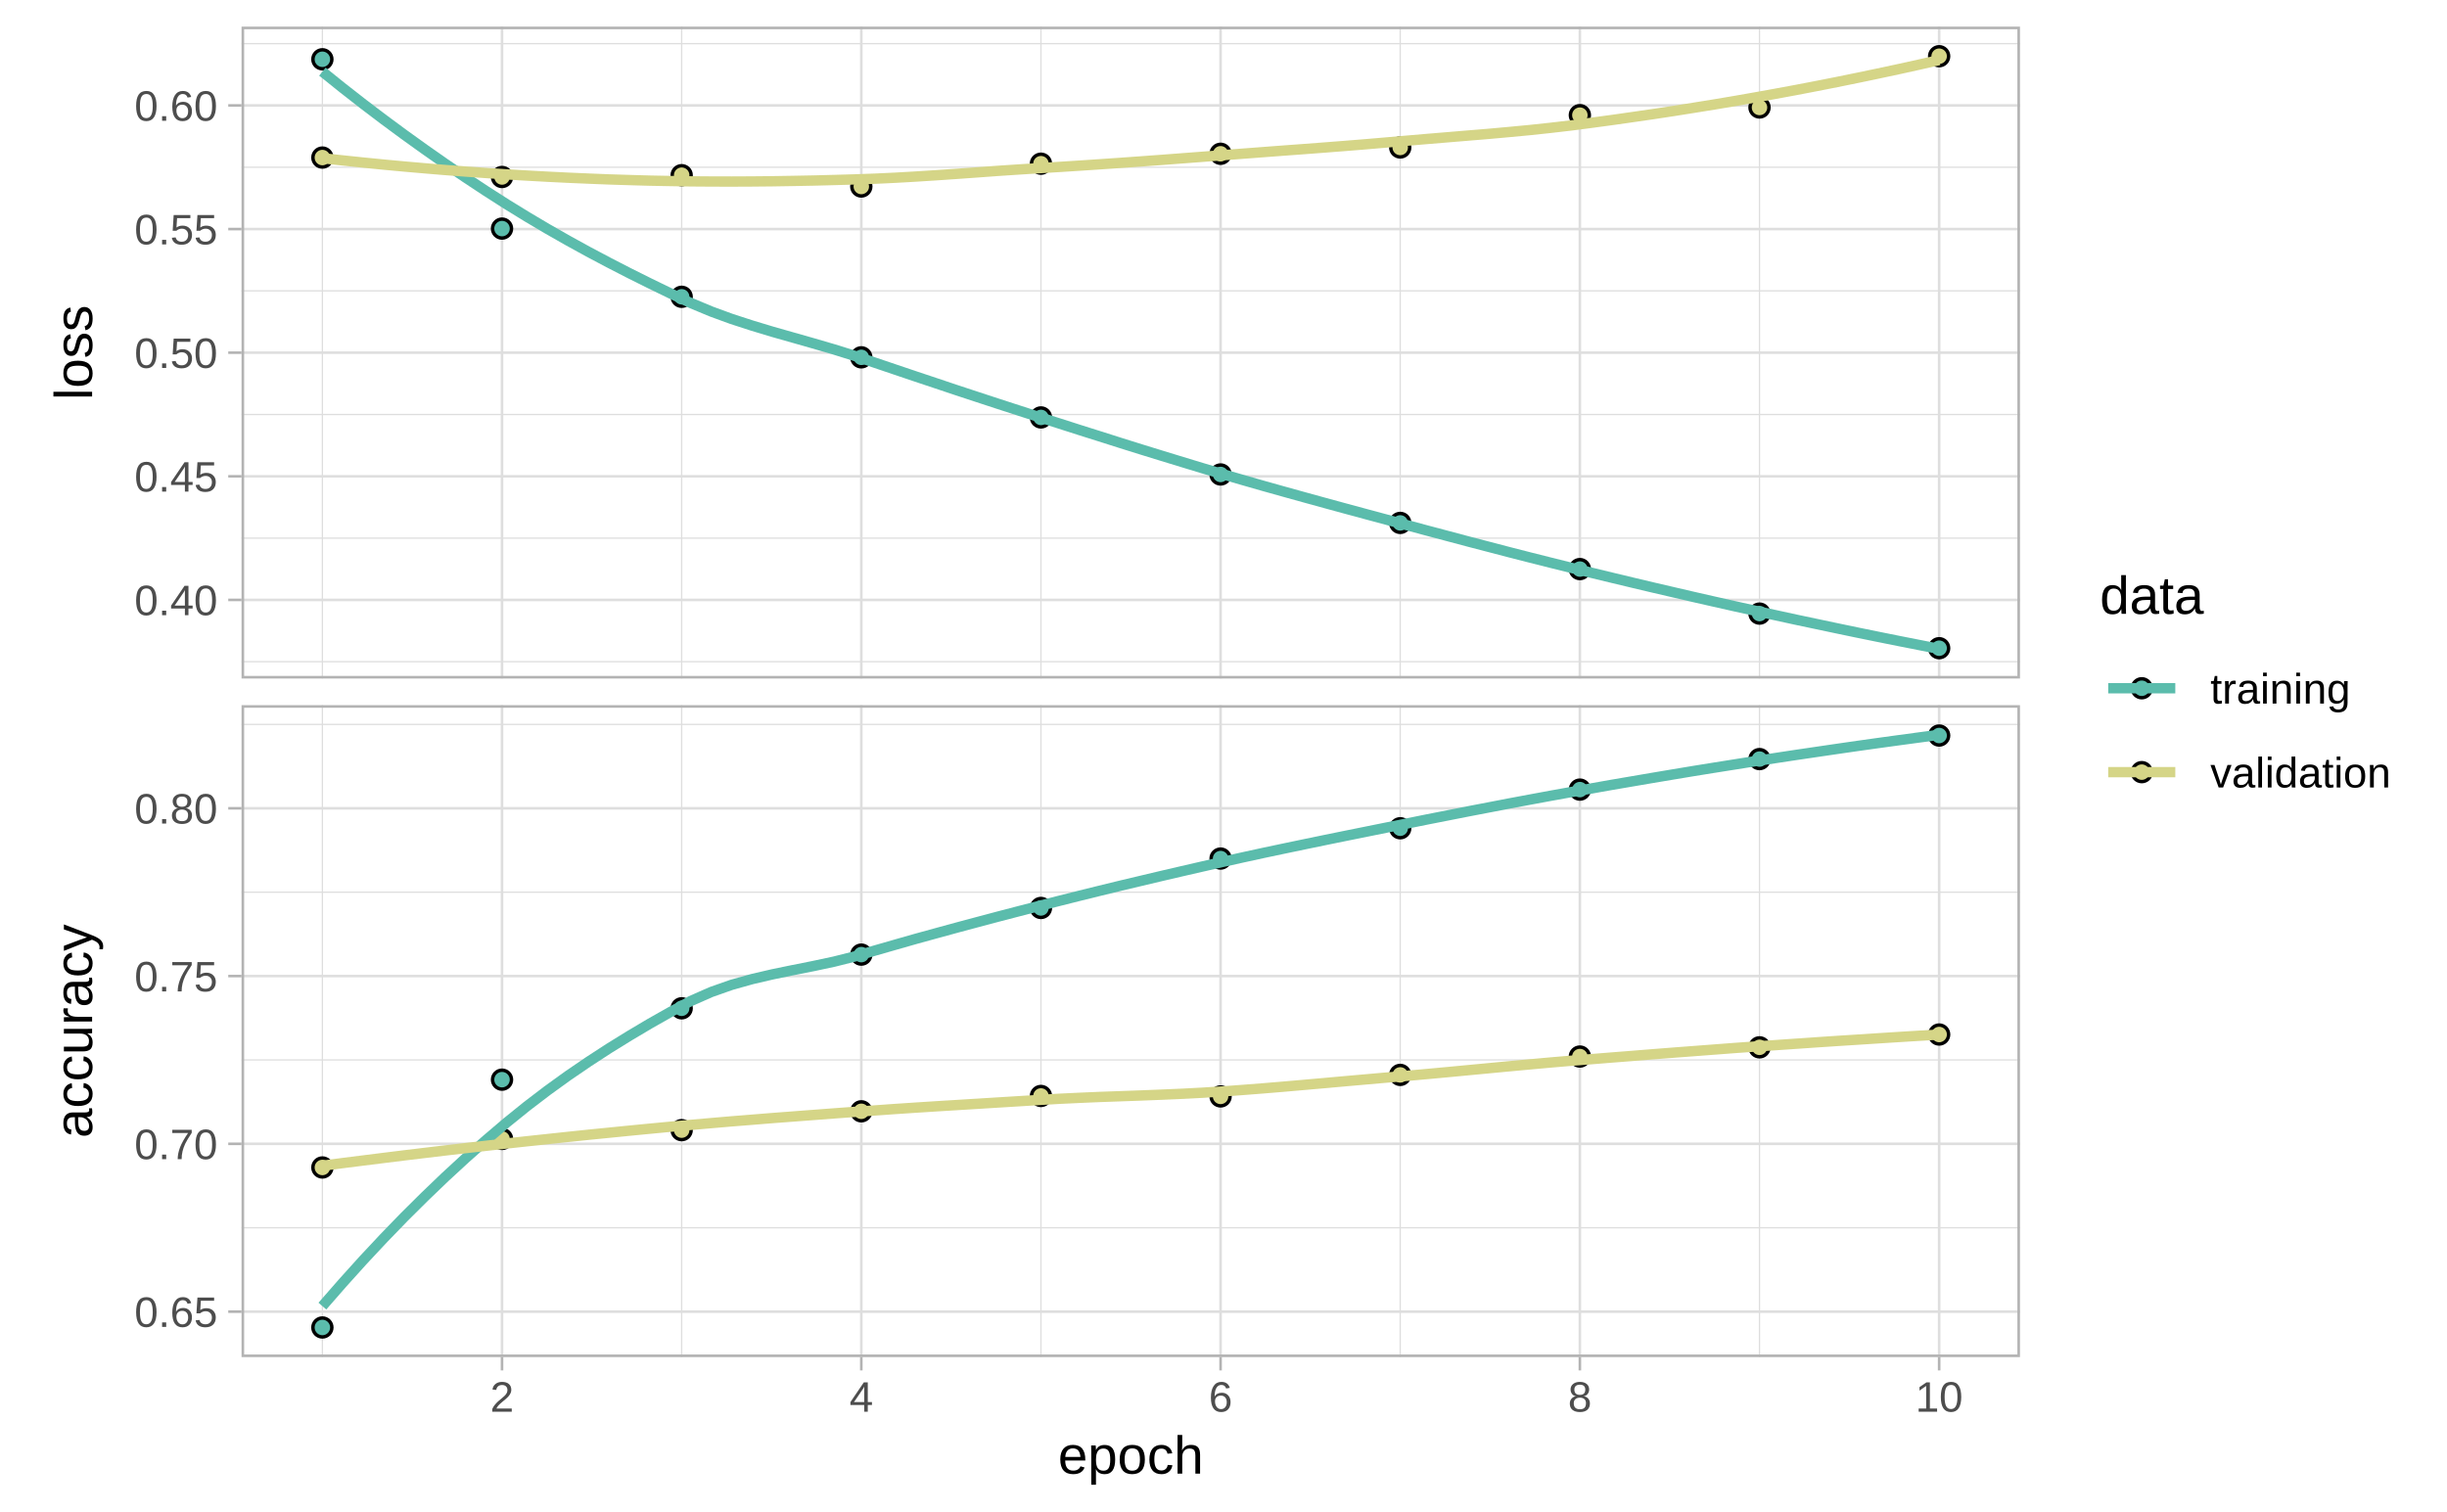
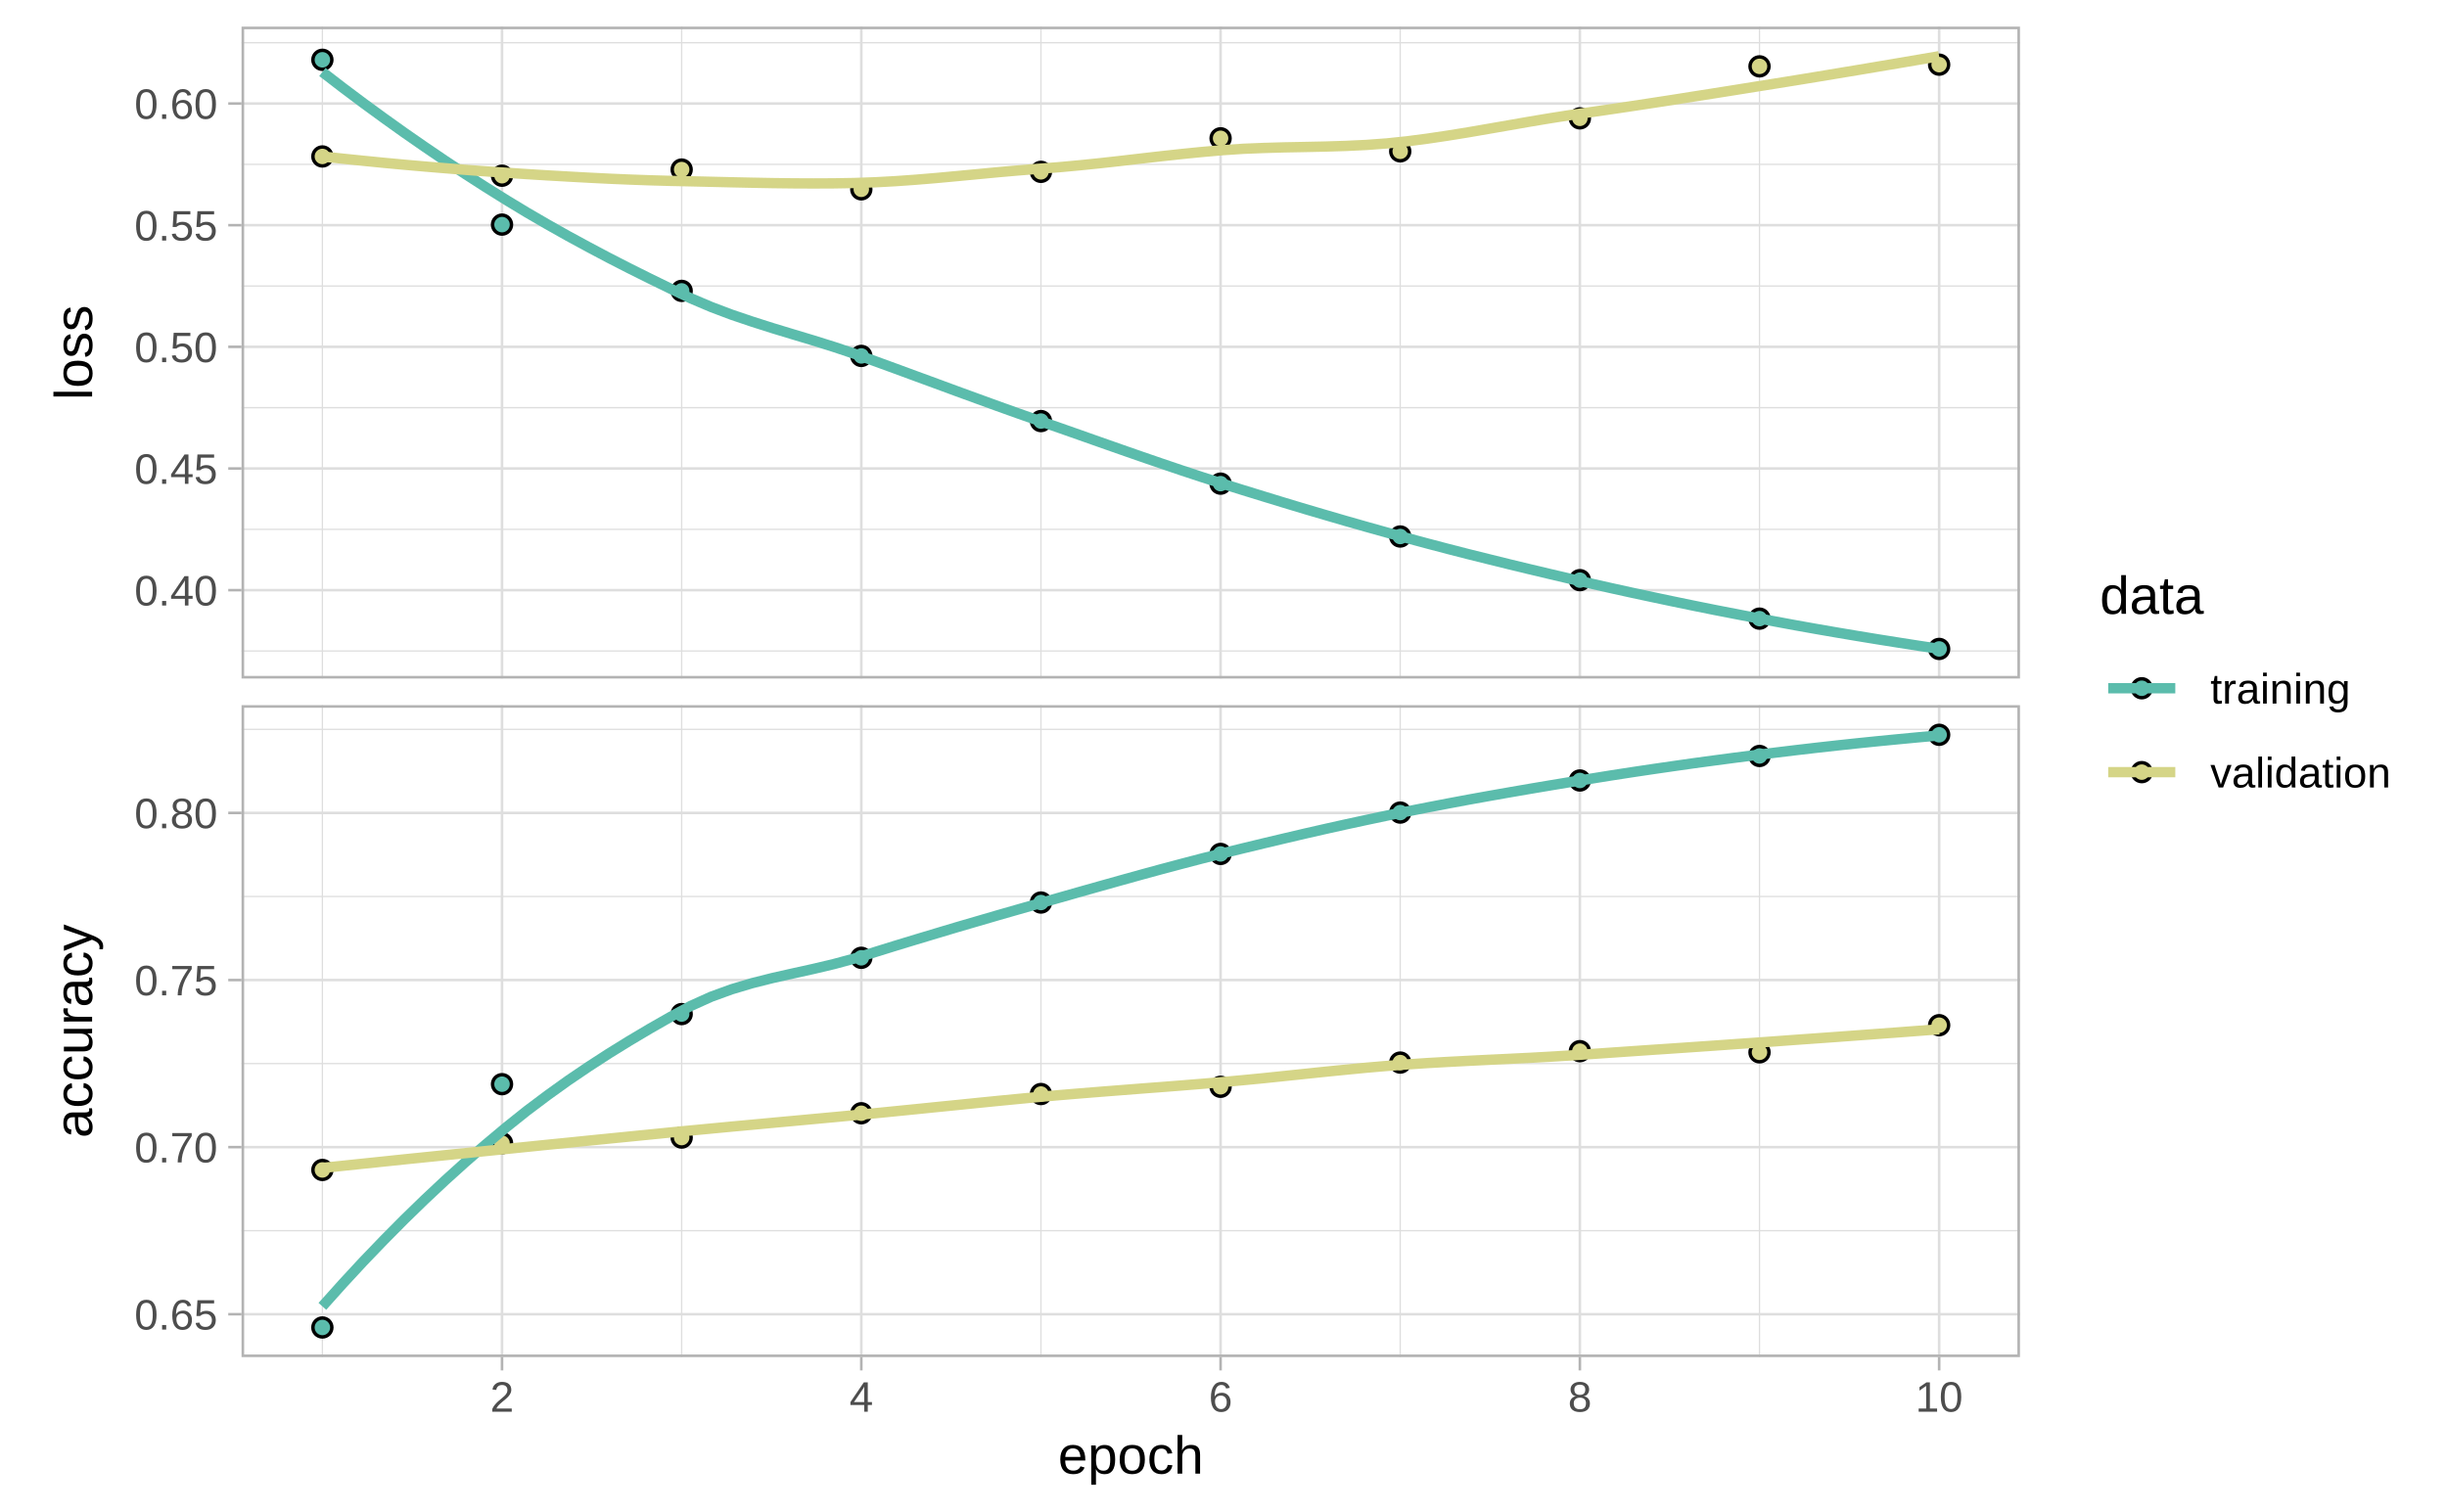
<svg xmlns="http://www.w3.org/2000/svg" class="svglite" width="504.00pt" height="311.47pt" viewBox="0 0 504.00 311.47">
  <defs>
    <style type="text/css">
    .svglite line, .svglite polyline, .svglite polygon, .svglite path, .svglite rect, .svglite circle {
      fill: none;
      stroke: #000000;
      stroke-linecap: round;
      stroke-linejoin: round;
      stroke-miterlimit: 10.00;
    }
  </style>
  </defs>
  <rect width="100%" height="100%" style="stroke: none; fill: #FFFFFF;" />
  <defs>
    <clipPath id="cpMC4wMHw1MDQuMDB8MC4wMHwzMTEuNDc=">
      <rect x="0.00" y="0.00" width="504.00" height="311.47" />
    </clipPath>
  </defs>
  <g clip-path="url(#cpMC4wMHw1MDQuMDB8MC4wMHwzMTEuNDc=)">
    <rect x="0.00" y="0" width="504.00" height="311.47" style="stroke-width: 1.07; stroke: #FFFFFF; fill: #FFFFFF;" />
  </g>
  <defs>
    <clipPath id="cpNDkuNzV8NDE2LjA1fDUuNDh8MTM5Ljc4">
      <rect x="49.75" y="5.48" width="366.30" height="134.30" />
    </clipPath>
  </defs>
  <g clip-path="url(#cpNDkuNzV8NDE2LjA1fDUuNDh8MTM5Ljc4)">
    <rect x="49.75" y="5.48" width="366.30" height="134.30" style="stroke-width: 1.07; stroke: none; fill: #FFFFFF;" />
-     <polyline points="49.75,136.31 416.05,136.31 " style="stroke-width: 0.27; stroke: #DEDEDE; stroke-linecap: butt;" />
-     <polyline points="49.75,110.85 416.05,110.85 " style="stroke-width: 0.27; stroke: #DEDEDE; stroke-linecap: butt;" />
-     <polyline points="49.75,85.38 416.05,85.38 " style="stroke-width: 0.27; stroke: #DEDEDE; stroke-linecap: butt;" />
-     <polyline points="49.75,59.92 416.05,59.92 " style="stroke-width: 0.27; stroke: #DEDEDE; stroke-linecap: butt;" />
-     <polyline points="49.75,34.45 416.05,34.45 " style="stroke-width: 0.27; stroke: #DEDEDE; stroke-linecap: butt;" />
-     <polyline points="49.75,8.99 416.05,8.99 " style="stroke-width: 0.27; stroke: #DEDEDE; stroke-linecap: butt;" />
+     <polyline points="49.75,134.10 416.05,134.10 " style="stroke-width: 0.27; stroke: #DEDEDE; stroke-linecap: butt;" />
+     <polyline points="49.75,109.04 416.05,109.04 " style="stroke-width: 0.27; stroke: #DEDEDE; stroke-linecap: butt;" />
+     <polyline points="49.75,83.98 416.05,83.98 " style="stroke-width: 0.27; stroke: #DEDEDE; stroke-linecap: butt;" />
+     <polyline points="49.75,58.92 416.05,58.92 " style="stroke-width: 0.27; stroke: #DEDEDE; stroke-linecap: butt;" />
+     <polyline points="49.75,33.86 416.05,33.86 " style="stroke-width: 0.27; stroke: #DEDEDE; stroke-linecap: butt;" />
+     <polyline points="49.75,8.80 416.05,8.80 " style="stroke-width: 0.27; stroke: #DEDEDE; stroke-linecap: butt;" />
    <polyline points="66.40,139.78 66.40,5.48 " style="stroke-width: 0.27; stroke: #DEDEDE; stroke-linecap: butt;" />
    <polyline points="140.40,139.78 140.40,5.48 " style="stroke-width: 0.27; stroke: #DEDEDE; stroke-linecap: butt;" />
    <polyline points="214.40,139.78 214.40,5.48 " style="stroke-width: 0.27; stroke: #DEDEDE; stroke-linecap: butt;" />
    <polyline points="288.40,139.78 288.40,5.48 " style="stroke-width: 0.27; stroke: #DEDEDE; stroke-linecap: butt;" />
    <polyline points="362.40,139.78 362.40,5.48 " style="stroke-width: 0.27; stroke: #DEDEDE; stroke-linecap: butt;" />
-     <polyline points="49.75,123.58 416.05,123.58 " style="stroke-width: 0.53; stroke: #DEDEDE; stroke-linecap: butt;" />
-     <polyline points="49.75,98.12 416.05,98.12 " style="stroke-width: 0.53; stroke: #DEDEDE; stroke-linecap: butt;" />
-     <polyline points="49.75,72.65 416.05,72.65 " style="stroke-width: 0.53; stroke: #DEDEDE; stroke-linecap: butt;" />
-     <polyline points="49.75,47.19 416.05,47.19 " style="stroke-width: 0.53; stroke: #DEDEDE; stroke-linecap: butt;" />
-     <polyline points="49.75,21.72 416.05,21.72 " style="stroke-width: 0.53; stroke: #DEDEDE; stroke-linecap: butt;" />
+     <polyline points="49.75,121.57 416.05,121.57 " style="stroke-width: 0.53; stroke: #DEDEDE; stroke-linecap: butt;" />
+     <polyline points="49.75,96.51 416.05,96.51 " style="stroke-width: 0.53; stroke: #DEDEDE; stroke-linecap: butt;" />
+     <polyline points="49.75,71.45 416.05,71.45 " style="stroke-width: 0.53; stroke: #DEDEDE; stroke-linecap: butt;" />
+     <polyline points="49.75,46.39 416.05,46.39 " style="stroke-width: 0.53; stroke: #DEDEDE; stroke-linecap: butt;" />
+     <polyline points="49.75,21.33 416.05,21.33 " style="stroke-width: 0.53; stroke: #DEDEDE; stroke-linecap: butt;" />
    <polyline points="103.40,139.78 103.40,5.48 " style="stroke-width: 0.53; stroke: #DEDEDE; stroke-linecap: butt;" />
    <polyline points="177.40,139.78 177.40,5.48 " style="stroke-width: 0.53; stroke: #DEDEDE; stroke-linecap: butt;" />
    <polyline points="251.40,139.78 251.40,5.48 " style="stroke-width: 0.53; stroke: #DEDEDE; stroke-linecap: butt;" />
    <polyline points="325.40,139.78 325.40,5.48 " style="stroke-width: 0.53; stroke: #DEDEDE; stroke-linecap: butt;" />
    <polyline points="399.40,139.78 399.40,5.48 " style="stroke-width: 0.53; stroke: #DEDEDE; stroke-linecap: butt;" />
-     <circle cx="66.40" cy="12.21" r="1.95" style="stroke-width: 0.71; fill: #5BBCAC;" />
-     <circle cx="103.40" cy="47.09" r="1.95" style="stroke-width: 0.71; fill: #5BBCAC;" />
-     <circle cx="140.40" cy="61.14" r="1.95" style="stroke-width: 0.71; fill: #5BBCAC;" />
-     <circle cx="177.40" cy="73.61" r="1.95" style="stroke-width: 0.71; fill: #5BBCAC;" />
-     <circle cx="214.40" cy="85.99" r="1.95" style="stroke-width: 0.71; fill: #5BBCAC;" />
-     <circle cx="251.40" cy="97.74" r="1.95" style="stroke-width: 0.71; fill: #5BBCAC;" />
-     <circle cx="288.40" cy="107.72" r="1.95" style="stroke-width: 0.71; fill: #5BBCAC;" />
-     <circle cx="325.40" cy="117.23" r="1.95" style="stroke-width: 0.71; fill: #5BBCAC;" />
-     <circle cx="362.40" cy="126.40" r="1.95" style="stroke-width: 0.71; fill: #5BBCAC;" />
-     <circle cx="399.40" cy="133.53" r="1.95" style="stroke-width: 0.71; fill: #5BBCAC;" />
-     <circle cx="66.40" cy="32.46" r="1.95" style="stroke-width: 0.71; fill: #D5D587;" />
-     <circle cx="103.40" cy="36.46" r="1.95" style="stroke-width: 0.71; fill: #D5D587;" />
-     <circle cx="140.40" cy="36.09" r="1.95" style="stroke-width: 0.71; fill: #D5D587;" />
-     <circle cx="177.40" cy="38.42" r="1.95" style="stroke-width: 0.71; fill: #D5D587;" />
-     <circle cx="214.40" cy="33.72" r="1.95" style="stroke-width: 0.71; fill: #D5D587;" />
-     <circle cx="251.40" cy="31.68" r="1.95" style="stroke-width: 0.71; fill: #D5D587;" />
-     <circle cx="288.40" cy="30.38" r="1.95" style="stroke-width: 0.71; fill: #D5D587;" />
-     <circle cx="325.40" cy="23.72" r="1.95" style="stroke-width: 0.71; fill: #D5D587;" />
-     <circle cx="362.40" cy="22.14" r="1.95" style="stroke-width: 0.71; fill: #D5D587;" />
-     <circle cx="399.40" cy="11.58" r="1.95" style="stroke-width: 0.71; fill: #D5D587;" />
-     <polyline points="66.40,14.76 70.62,18.15 74.83,21.44 79.05,24.64 83.26,27.75 87.48,30.78 91.69,33.73 95.91,36.59 100.12,39.37 104.34,42.07 108.55,44.66 112.77,47.16 116.98,49.56 121.20,51.88 125.41,54.11 129.63,56.28 133.84,58.38 138.06,60.43 142.27,62.41 146.49,64.17 150.70,65.71 154.92,67.08 159.13,68.35 163.35,69.55 167.57,70.75 171.78,71.98 176.00,73.30 180.21,74.72 184.43,76.15 188.64,77.57 192.86,78.98 197.07,80.39 201.29,81.78 205.50,83.16 209.72,84.53 213.93,85.89 218.15,87.23 222.36,88.58 226.58,89.91 230.79,91.25 235.01,92.57 239.22,93.87 243.44,95.16 247.65,96.44 251.87,97.69 256.08,98.91 260.30,100.12 264.52,101.30 268.73,102.47 272.95,103.63 277.16,104.78 281.38,105.92 285.59,107.05 289.81,108.19 294.02,109.32 298.24,110.44 302.45,111.56 306.67,112.66 310.88,113.76 315.10,114.84 319.31,115.90 323.53,116.95 327.74,117.98 331.96,119.00 336.17,120.01 340.39,121.01 344.60,121.99 348.82,122.97 353.03,123.93 357.25,124.88 361.47,125.81 365.68,126.73 369.90,127.65 374.11,128.54 378.33,129.43 382.54,130.31 386.76,131.17 390.97,132.02 395.19,132.85 399.40,133.68 " style="stroke-width: 2.13; stroke: #5BBCAC; stroke-linecap: butt;" />
-     <polyline points="66.40,32.59 70.62,33.05 74.83,33.49 79.05,33.91 83.26,34.30 87.48,34.67 91.69,35.02 95.91,35.34 100.12,35.64 104.34,35.92 108.55,36.17 112.77,36.40 116.98,36.61 121.20,36.79 125.41,36.96 129.63,37.09 133.84,37.21 138.06,37.29 142.27,37.36 146.49,37.39 150.70,37.40 154.92,37.38 159.13,37.34 163.35,37.27 167.57,37.19 171.78,37.08 176.00,36.96 180.21,36.81 184.43,36.61 188.64,36.37 192.86,36.10 197.07,35.81 201.29,35.51 205.50,35.20 209.72,34.92 213.93,34.65 218.15,34.39 222.36,34.12 226.58,33.84 230.79,33.55 235.01,33.25 239.22,32.94 243.44,32.62 247.65,32.30 251.87,31.97 256.08,31.65 260.30,31.33 264.52,31.01 268.73,30.70 272.95,30.38 277.16,30.05 281.38,29.71 285.59,29.35 289.81,28.98 294.02,28.62 298.24,28.27 302.45,27.92 306.67,27.57 310.88,27.19 315.10,26.79 319.31,26.34 323.53,25.85 327.74,25.30 331.96,24.73 336.17,24.13 340.39,23.52 344.60,22.88 348.82,22.21 353.03,21.53 357.25,20.82 361.47,20.08 365.68,19.32 369.90,18.54 374.11,17.73 378.33,16.90 382.54,16.04 386.76,15.16 390.97,14.26 395.19,13.33 399.40,12.37 " style="stroke-width: 2.13; stroke: #D5D587; stroke-linecap: butt;" />
+     <circle cx="66.40" cy="12.32" r="1.95" style="stroke-width: 0.71; fill: #5BBCAC;" />
+     <circle cx="103.40" cy="46.27" r="1.95" style="stroke-width: 0.71; fill: #5BBCAC;" />
+     <circle cx="140.40" cy="59.92" r="1.95" style="stroke-width: 0.71; fill: #5BBCAC;" />
+     <circle cx="177.40" cy="73.32" r="1.95" style="stroke-width: 0.71; fill: #5BBCAC;" />
+     <circle cx="214.40" cy="86.74" r="1.95" style="stroke-width: 0.71; fill: #5BBCAC;" />
+     <circle cx="251.40" cy="99.63" r="1.95" style="stroke-width: 0.71; fill: #5BBCAC;" />
+     <circle cx="288.40" cy="110.52" r="1.95" style="stroke-width: 0.71; fill: #5BBCAC;" />
+     <circle cx="325.40" cy="119.51" r="1.95" style="stroke-width: 0.71; fill: #5BBCAC;" />
+     <circle cx="362.40" cy="127.44" r="1.95" style="stroke-width: 0.71; fill: #5BBCAC;" />
+     <circle cx="399.40" cy="133.68" r="1.95" style="stroke-width: 0.71; fill: #5BBCAC;" />
+     <circle cx="66.40" cy="32.23" r="1.95" style="stroke-width: 0.71; fill: #D5D587;" />
+     <circle cx="103.40" cy="36.20" r="1.95" style="stroke-width: 0.71; fill: #D5D587;" />
+     <circle cx="140.40" cy="34.93" r="1.95" style="stroke-width: 0.71; fill: #D5D587;" />
+     <circle cx="177.40" cy="39.00" r="1.95" style="stroke-width: 0.71; fill: #D5D587;" />
+     <circle cx="214.40" cy="35.40" r="1.95" style="stroke-width: 0.71; fill: #D5D587;" />
+     <circle cx="251.40" cy="28.49" r="1.95" style="stroke-width: 0.71; fill: #D5D587;" />
+     <circle cx="288.40" cy="31.18" r="1.95" style="stroke-width: 0.71; fill: #D5D587;" />
+     <circle cx="325.40" cy="24.38" r="1.95" style="stroke-width: 0.71; fill: #D5D587;" />
+     <circle cx="362.40" cy="13.67" r="1.95" style="stroke-width: 0.71; fill: #D5D587;" />
+     <circle cx="399.40" cy="13.32" r="1.95" style="stroke-width: 0.71; fill: #D5D587;" />
+     <polyline points="66.40,14.83 70.62,18.08 74.83,21.24 79.05,24.32 83.26,27.33 87.48,30.26 91.69,33.12 95.91,35.90 100.12,38.61 104.34,41.24 108.55,43.79 112.77,46.24 116.98,48.61 121.20,50.90 125.41,53.13 129.63,55.29 133.84,57.39 138.06,59.45 142.27,61.45 146.49,63.24 150.70,64.83 154.92,66.26 159.13,67.60 163.35,68.88 167.57,70.15 171.78,71.47 176.00,72.88 180.21,74.40 184.43,75.94 188.64,77.49 192.86,79.04 197.07,80.59 201.29,82.13 205.50,83.66 209.72,85.17 213.93,86.65 218.15,88.12 222.36,89.60 226.58,91.09 230.79,92.57 235.01,94.04 239.22,95.49 243.44,96.92 247.65,98.31 251.87,99.66 256.08,100.98 260.30,102.28 264.52,103.57 268.73,104.84 272.95,106.08 277.16,107.31 281.38,108.51 285.59,109.69 289.81,110.84 294.02,111.97 298.24,113.08 302.45,114.16 306.67,115.21 310.88,116.25 315.10,117.27 319.31,118.27 323.53,119.26 327.74,120.23 331.96,121.18 336.17,122.11 340.39,123.01 344.60,123.90 348.82,124.77 353.03,125.62 357.25,126.44 361.47,127.25 365.68,128.04 369.90,128.82 374.11,129.57 378.33,130.30 382.54,131.01 386.76,131.70 390.97,132.37 395.19,133.03 399.40,133.66 " style="stroke-width: 2.13; stroke: #5BBCAC; stroke-linecap: butt;" />
+     <polyline points="66.40,32.24 70.62,32.69 74.83,33.12 79.05,33.54 83.26,33.93 87.48,34.30 91.69,34.65 95.91,34.99 100.12,35.30 104.34,35.59 108.55,35.87 112.77,36.13 116.98,36.37 121.20,36.60 125.41,36.81 129.63,36.99 133.84,37.14 138.06,37.26 142.27,37.35 146.49,37.45 150.70,37.55 154.92,37.64 159.13,37.72 163.35,37.77 167.57,37.79 171.78,37.77 176.00,37.70 180.21,37.55 184.43,37.32 188.64,37.02 192.86,36.67 197.07,36.28 201.29,35.88 205.50,35.48 209.72,35.11 213.93,34.77 218.15,34.44 222.36,34.05 226.58,33.62 230.79,33.15 235.01,32.66 239.22,32.18 243.44,31.72 247.65,31.30 251.87,30.93 256.08,30.65 260.30,30.48 264.52,30.36 268.73,30.28 272.95,30.19 277.16,30.06 281.38,29.86 285.59,29.55 289.81,29.11 294.02,28.56 298.24,27.93 302.45,27.25 306.67,26.52 310.88,25.79 315.10,25.05 319.31,24.35 323.53,23.69 327.74,23.09 331.96,22.48 336.17,21.85 340.39,21.21 344.60,20.56 348.82,19.89 353.03,19.23 357.25,18.56 361.47,17.88 365.68,17.21 369.90,16.53 374.11,15.84 378.33,15.14 382.54,14.44 386.76,13.73 390.97,13.02 395.19,12.30 399.40,11.58 " style="stroke-width: 2.13; stroke: #D5D587; stroke-linecap: butt;" />
    <rect x="49.75" y="5.48" width="366.30" height="134.30" style="stroke-width: 1.07; stroke: #B3B3B3;" />
  </g>
  <g clip-path="url(#cpMC4wMHw1MDQuMDB8MC4wMHwzMTEuNDc=)">
</g>
  <defs>
    <clipPath id="cpNDkuNzV8NDE2LjA1fDE0NS4yNnwyNzkuNTc=">
      <rect x="49.75" y="145.26" width="366.30" height="134.30" />
    </clipPath>
  </defs>
  <g clip-path="url(#cpNDkuNzV8NDE2LjA1fDE0NS4yNnwyNzkuNTc=)">
    <rect x="49.75" y="145.26" width="366.30" height="134.30" style="stroke-width: 1.07; stroke: none; fill: #FFFFFF;" />
-     <polyline points="49.75,252.92 416.05,252.92 " style="stroke-width: 0.27; stroke: #DEDEDE; stroke-linecap: butt;" />
-     <polyline points="49.75,218.35 416.05,218.35 " style="stroke-width: 0.27; stroke: #DEDEDE; stroke-linecap: butt;" />
-     <polyline points="49.75,183.79 416.05,183.79 " style="stroke-width: 0.27; stroke: #DEDEDE; stroke-linecap: butt;" />
-     <polyline points="49.75,149.23 416.05,149.23 " style="stroke-width: 0.27; stroke: #DEDEDE; stroke-linecap: butt;" />
+     <polyline points="49.75,253.52 416.05,253.52 " style="stroke-width: 0.27; stroke: #DEDEDE; stroke-linecap: butt;" />
+     <polyline points="49.75,219.10 416.05,219.10 " style="stroke-width: 0.27; stroke: #DEDEDE; stroke-linecap: butt;" />
+     <polyline points="49.75,184.68 416.05,184.68 " style="stroke-width: 0.27; stroke: #DEDEDE; stroke-linecap: butt;" />
+     <polyline points="49.75,150.25 416.05,150.25 " style="stroke-width: 0.27; stroke: #DEDEDE; stroke-linecap: butt;" />
    <polyline points="66.40,279.57 66.40,145.26 " style="stroke-width: 0.27; stroke: #DEDEDE; stroke-linecap: butt;" />
    <polyline points="140.40,279.57 140.40,145.26 " style="stroke-width: 0.27; stroke: #DEDEDE; stroke-linecap: butt;" />
    <polyline points="214.40,279.57 214.40,145.26 " style="stroke-width: 0.27; stroke: #DEDEDE; stroke-linecap: butt;" />
    <polyline points="288.40,279.57 288.40,145.26 " style="stroke-width: 0.27; stroke: #DEDEDE; stroke-linecap: butt;" />
    <polyline points="362.40,279.57 362.40,145.26 " style="stroke-width: 0.27; stroke: #DEDEDE; stroke-linecap: butt;" />
-     <polyline points="49.75,270.20 416.05,270.20 " style="stroke-width: 0.53; stroke: #DEDEDE; stroke-linecap: butt;" />
-     <polyline points="49.75,235.63 416.05,235.63 " style="stroke-width: 0.53; stroke: #DEDEDE; stroke-linecap: butt;" />
-     <polyline points="49.75,201.07 416.05,201.07 " style="stroke-width: 0.53; stroke: #DEDEDE; stroke-linecap: butt;" />
-     <polyline points="49.75,166.51 416.05,166.51 " style="stroke-width: 0.53; stroke: #DEDEDE; stroke-linecap: butt;" />
+     <polyline points="49.75,270.73 416.05,270.73 " style="stroke-width: 0.53; stroke: #DEDEDE; stroke-linecap: butt;" />
+     <polyline points="49.75,236.31 416.05,236.31 " style="stroke-width: 0.53; stroke: #DEDEDE; stroke-linecap: butt;" />
+     <polyline points="49.75,201.89 416.05,201.89 " style="stroke-width: 0.53; stroke: #DEDEDE; stroke-linecap: butt;" />
+     <polyline points="49.75,167.46 416.05,167.46 " style="stroke-width: 0.53; stroke: #DEDEDE; stroke-linecap: butt;" />
    <polyline points="103.40,279.57 103.40,145.26 " style="stroke-width: 0.53; stroke: #DEDEDE; stroke-linecap: butt;" />
    <polyline points="177.40,279.57 177.40,145.26 " style="stroke-width: 0.53; stroke: #DEDEDE; stroke-linecap: butt;" />
    <polyline points="251.40,279.57 251.40,145.26 " style="stroke-width: 0.53; stroke: #DEDEDE; stroke-linecap: butt;" />
    <polyline points="325.40,279.57 325.40,145.26 " style="stroke-width: 0.53; stroke: #DEDEDE; stroke-linecap: butt;" />
    <polyline points="399.40,279.57 399.40,145.26 " style="stroke-width: 0.53; stroke: #DEDEDE; stroke-linecap: butt;" />
    <circle cx="66.40" cy="273.46" r="1.95" style="stroke-width: 0.71; fill: #5BBCAC;" />
-     <circle cx="103.40" cy="222.41" r="1.95" style="stroke-width: 0.71; fill: #5BBCAC;" />
-     <circle cx="140.40" cy="207.71" r="1.95" style="stroke-width: 0.71; fill: #5BBCAC;" />
-     <circle cx="177.40" cy="196.65" r="1.95" style="stroke-width: 0.71; fill: #5BBCAC;" />
-     <circle cx="214.40" cy="187.04" r="1.95" style="stroke-width: 0.71; fill: #5BBCAC;" />
-     <circle cx="251.40" cy="176.86" r="1.95" style="stroke-width: 0.71; fill: #5BBCAC;" />
-     <circle cx="288.40" cy="170.62" r="1.95" style="stroke-width: 0.71; fill: #5BBCAC;" />
-     <circle cx="325.40" cy="162.66" r="1.95" style="stroke-width: 0.71; fill: #5BBCAC;" />
-     <circle cx="362.40" cy="156.37" r="1.95" style="stroke-width: 0.71; fill: #5BBCAC;" />
-     <circle cx="399.40" cy="151.52" r="1.95" style="stroke-width: 0.71; fill: #5BBCAC;" />
-     <circle cx="66.40" cy="240.50" r="1.95" style="stroke-width: 0.71; fill: #D5D587;" />
-     <circle cx="103.40" cy="234.62" r="1.95" style="stroke-width: 0.71; fill: #D5D587;" />
-     <circle cx="140.40" cy="232.81" r="1.95" style="stroke-width: 0.71; fill: #D5D587;" />
-     <circle cx="177.40" cy="228.93" r="1.95" style="stroke-width: 0.71; fill: #D5D587;" />
-     <circle cx="214.40" cy="225.77" r="1.95" style="stroke-width: 0.71; fill: #D5D587;" />
-     <circle cx="251.40" cy="225.86" r="1.95" style="stroke-width: 0.71; fill: #D5D587;" />
-     <circle cx="288.40" cy="221.43" r="1.95" style="stroke-width: 0.71; fill: #D5D587;" />
-     <circle cx="325.40" cy="217.65" r="1.95" style="stroke-width: 0.71; fill: #D5D587;" />
-     <circle cx="362.40" cy="215.75" r="1.95" style="stroke-width: 0.71; fill: #D5D587;" />
-     <circle cx="399.40" cy="213.11" r="1.95" style="stroke-width: 0.71; fill: #D5D587;" />
-     <polyline points="66.40,269.06 70.62,264.23 74.83,259.56 79.05,255.05 83.26,250.70 87.48,246.51 91.69,242.47 95.91,238.58 100.12,234.85 104.34,231.26 108.55,227.86 112.77,224.64 116.98,221.60 121.20,218.72 125.41,215.98 129.63,213.37 133.84,210.87 138.06,208.48 142.27,206.21 146.49,204.35 150.70,202.87 154.92,201.69 159.13,200.71 163.35,199.84 167.57,199.00 171.78,198.10 176.00,197.04 180.21,195.81 184.43,194.60 188.64,193.40 192.86,192.24 197.07,191.09 201.29,189.96 205.50,188.84 209.72,187.74 213.93,186.65 218.15,185.58 222.36,184.52 226.58,183.48 230.79,182.45 235.01,181.45 239.22,180.45 243.44,179.47 247.65,178.50 251.87,177.54 256.08,176.60 260.30,175.68 264.52,174.79 268.73,173.91 272.95,173.04 277.16,172.18 281.38,171.33 285.59,170.48 289.81,169.64 294.02,168.79 298.24,167.96 302.45,167.13 306.67,166.32 310.88,165.51 315.10,164.72 319.31,163.94 323.53,163.18 327.74,162.43 331.96,161.68 336.17,160.96 340.39,160.24 344.60,159.53 348.82,158.83 353.03,158.15 357.25,157.48 361.47,156.81 365.68,156.16 369.90,155.52 374.11,154.90 378.33,154.28 382.54,153.67 386.76,153.08 390.97,152.50 395.19,151.93 399.40,151.37 " style="stroke-width: 2.13; stroke: #5BBCAC; stroke-linecap: butt;" />
-     <polyline points="66.40,240.14 70.62,239.59 74.83,239.06 79.05,238.53 83.26,238.01 87.48,237.50 91.69,237.00 95.91,236.51 100.12,236.03 104.34,235.56 108.55,235.10 112.77,234.65 116.98,234.20 121.20,233.76 125.41,233.34 129.63,232.92 133.84,232.51 138.06,232.11 142.27,231.73 146.49,231.36 150.70,231.00 154.92,230.66 159.13,230.32 163.35,230.00 167.57,229.68 171.78,229.36 176.00,229.05 180.21,228.75 184.43,228.45 188.64,228.17 192.86,227.90 197.07,227.64 201.29,227.38 205.50,227.12 209.72,226.86 213.93,226.60 218.15,226.35 222.36,226.15 226.58,225.97 230.79,225.82 235.01,225.67 239.22,225.50 243.44,225.32 247.65,225.10 251.87,224.83 256.08,224.52 260.30,224.19 264.52,223.84 268.73,223.47 272.95,223.10 277.16,222.72 281.38,222.35 285.59,221.98 289.81,221.62 294.02,221.24 298.24,220.85 302.45,220.45 306.67,220.05 310.88,219.65 315.10,219.26 319.31,218.88 323.53,218.52 327.74,218.19 331.96,217.85 336.17,217.52 340.39,217.18 344.60,216.85 348.82,216.53 353.03,216.21 357.25,215.89 361.47,215.59 365.68,215.30 369.90,215.01 374.11,214.72 378.33,214.44 382.54,214.17 386.76,213.90 390.97,213.63 395.19,213.37 399.40,213.12 " style="stroke-width: 2.13; stroke: #D5D587; stroke-linecap: butt;" />
+     <circle cx="103.40" cy="223.34" r="1.95" style="stroke-width: 0.71; fill: #5BBCAC;" />
+     <circle cx="140.40" cy="208.90" r="1.95" style="stroke-width: 0.71; fill: #5BBCAC;" />
+     <circle cx="177.40" cy="197.31" r="1.95" style="stroke-width: 0.71; fill: #5BBCAC;" />
+     <circle cx="214.40" cy="185.92" r="1.95" style="stroke-width: 0.71; fill: #5BBCAC;" />
+     <circle cx="251.40" cy="175.91" r="1.95" style="stroke-width: 0.71; fill: #5BBCAC;" />
+     <circle cx="288.40" cy="167.39" r="1.95" style="stroke-width: 0.71; fill: #5BBCAC;" />
+     <circle cx="325.40" cy="160.78" r="1.95" style="stroke-width: 0.71; fill: #5BBCAC;" />
+     <circle cx="362.40" cy="155.73" r="1.95" style="stroke-width: 0.71; fill: #5BBCAC;" />
+     <circle cx="399.40" cy="151.37" r="1.95" style="stroke-width: 0.71; fill: #5BBCAC;" />
+     <circle cx="66.40" cy="241.01" r="1.95" style="stroke-width: 0.71; fill: #D5D587;" />
+     <circle cx="103.40" cy="235.50" r="1.95" style="stroke-width: 0.71; fill: #D5D587;" />
+     <circle cx="140.40" cy="234.34" r="1.95" style="stroke-width: 0.71; fill: #D5D587;" />
+     <circle cx="177.40" cy="229.33" r="1.95" style="stroke-width: 0.71; fill: #D5D587;" />
+     <circle cx="214.40" cy="225.37" r="1.95" style="stroke-width: 0.71; fill: #D5D587;" />
+     <circle cx="251.40" cy="223.88" r="1.95" style="stroke-width: 0.71; fill: #D5D587;" />
+     <circle cx="288.40" cy="218.89" r="1.95" style="stroke-width: 0.71; fill: #D5D587;" />
+     <circle cx="325.40" cy="216.54" r="1.95" style="stroke-width: 0.71; fill: #D5D587;" />
+     <circle cx="362.40" cy="216.78" r="1.95" style="stroke-width: 0.71; fill: #D5D587;" />
+     <circle cx="399.40" cy="211.19" r="1.95" style="stroke-width: 0.71; fill: #D5D587;" />
+     <polyline points="66.40,269.11 70.62,264.40 74.83,259.85 79.05,255.46 83.26,251.21 87.48,247.11 91.69,243.16 95.91,239.35 100.12,235.69 104.34,232.16 108.55,228.80 112.77,225.63 116.98,222.61 121.20,219.75 125.41,217.02 129.63,214.41 133.84,211.91 138.06,209.50 142.27,207.22 146.49,205.32 150.70,203.79 154.92,202.53 159.13,201.47 163.35,200.52 167.57,199.59 171.78,198.59 176.00,197.45 180.21,196.13 184.43,194.82 188.64,193.54 192.86,192.27 197.07,191.01 201.29,189.78 205.50,188.55 209.72,187.34 213.93,186.14 218.15,184.94 222.36,183.74 226.58,182.55 230.79,181.37 235.01,180.20 239.22,179.05 243.44,177.93 247.65,176.83 251.87,175.77 256.08,174.74 260.30,173.72 264.52,172.72 268.73,171.73 272.95,170.77 277.16,169.83 281.38,168.92 285.59,168.03 289.81,167.16 294.02,166.33 298.24,165.52 302.45,164.73 306.67,163.97 310.88,163.23 315.10,162.50 319.31,161.79 323.53,161.09 327.74,160.40 331.96,159.72 336.17,159.07 340.39,158.44 344.60,157.83 348.82,157.23 353.03,156.66 357.25,156.10 361.47,155.56 365.68,155.04 369.90,154.53 374.11,154.04 378.33,153.57 382.54,153.12 386.76,152.69 390.97,152.28 395.19,151.88 399.40,151.50 " style="stroke-width: 2.13; stroke: #5BBCAC; stroke-linecap: butt;" />
+     <polyline points="66.40,240.59 70.62,240.15 74.83,239.71 79.05,239.27 83.26,238.83 87.48,238.40 91.69,237.97 95.91,237.54 100.12,237.11 104.34,236.68 108.55,236.25 112.77,235.82 116.98,235.40 121.20,234.97 125.41,234.55 129.63,234.13 133.84,233.71 138.06,233.29 142.27,232.88 146.49,232.48 150.70,232.08 154.92,231.69 159.13,231.30 163.35,230.91 167.57,230.52 171.78,230.13 176.00,229.73 180.21,229.33 184.43,228.91 188.64,228.49 192.86,228.06 197.07,227.64 201.29,227.21 205.50,226.79 209.72,226.38 213.93,225.98 218.15,225.60 222.36,225.25 226.58,224.91 230.79,224.58 235.01,224.25 239.22,223.93 243.44,223.60 247.65,223.26 251.87,222.90 256.08,222.51 260.30,222.10 264.52,221.66 268.73,221.22 272.95,220.78 277.16,220.36 281.38,219.95 285.59,219.59 289.81,219.27 294.02,218.99 298.24,218.75 302.45,218.53 306.67,218.32 310.88,218.12 315.10,217.91 319.31,217.68 323.53,217.42 327.74,217.13 331.96,216.84 336.17,216.55 340.39,216.26 344.60,215.98 348.82,215.69 353.03,215.40 357.25,215.10 361.47,214.81 365.68,214.51 369.90,214.20 374.11,213.90 378.33,213.60 382.54,213.29 386.76,212.98 390.97,212.67 395.19,212.35 399.40,212.03 " style="stroke-width: 2.13; stroke: #D5D587; stroke-linecap: butt;" />
    <rect x="49.75" y="145.26" width="366.30" height="134.30" style="stroke-width: 1.07; stroke: #B3B3B3;" />
  </g>
  <g clip-path="url(#cpMC4wMHw1MDQuMDB8MC4wMHwzMTEuNDc=)">
</g>
  <defs>
    <clipPath id="cpNS40OHwyNC41Nnw1LjQ4fDEzOS43OA==">
      <rect x="5.48" y="5.48" width="19.09" height="134.30" />
    </clipPath>
  </defs>
  <g clip-path="url(#cpNS40OHwyNC41Nnw1LjQ4fDEzOS43OA==)">
    <rect x="5.48" y="5.48" width="19.09" height="134.30" style="stroke-width: 1.07; stroke: none;" />
    <text transform="translate(18.97,72.63) rotate(-90)" text-anchor="middle" style="font-size: 11.00px; font-family: Arial;" textLength="19.56px" lengthAdjust="spacingAndGlyphs">loss</text>
  </g>
  <g clip-path="url(#cpMC4wMHw1MDQuMDB8MC4wMHwzMTEuNDc=)">
</g>
  <defs>
    <clipPath id="cpNS40OHwyNC41NnwxNDUuMjZ8Mjc5LjU3">
      <rect x="5.48" y="145.26" width="19.09" height="134.30" />
    </clipPath>
  </defs>
  <g clip-path="url(#cpNS40OHwyNC41NnwxNDUuMjZ8Mjc5LjU3)">
    <rect x="5.48" y="145.26" width="19.09" height="134.30" style="stroke-width: 1.07; stroke: none;" />
    <text transform="translate(18.97,212.42) rotate(-90)" text-anchor="middle" style="font-size: 11.00px; font-family: Arial;" textLength="44.03px" lengthAdjust="spacingAndGlyphs">accuracy</text>
  </g>
  <g clip-path="url(#cpMC4wMHw1MDQuMDB8MC4wMHwzMTEuNDc=)">
    <polyline points="103.40,282.31 103.40,279.57 " style="stroke-width: 0.53; stroke: #B3B3B3; stroke-linecap: butt;" />
    <polyline points="177.40,282.31 177.40,279.57 " style="stroke-width: 0.53; stroke: #B3B3B3; stroke-linecap: butt;" />
    <polyline points="251.40,282.31 251.40,279.57 " style="stroke-width: 0.53; stroke: #B3B3B3; stroke-linecap: butt;" />
    <polyline points="325.40,282.31 325.40,279.57 " style="stroke-width: 0.53; stroke: #B3B3B3; stroke-linecap: butt;" />
    <polyline points="399.40,282.31 399.40,279.57 " style="stroke-width: 0.53; stroke: #B3B3B3; stroke-linecap: butt;" />
    <text x="103.40" y="290.81" text-anchor="middle" style="font-size: 8.80px; fill: #4D4D4D; font-family: Arial;" textLength="4.90px" lengthAdjust="spacingAndGlyphs">2</text>
    <text x="177.40" y="290.81" text-anchor="middle" style="font-size: 8.80px; fill: #4D4D4D; font-family: Arial;" textLength="4.90px" lengthAdjust="spacingAndGlyphs">4</text>
    <text x="251.40" y="290.81" text-anchor="middle" style="font-size: 8.80px; fill: #4D4D4D; font-family: Arial;" textLength="4.90px" lengthAdjust="spacingAndGlyphs">6</text>
    <text x="325.40" y="290.81" text-anchor="middle" style="font-size: 8.80px; fill: #4D4D4D; font-family: Arial;" textLength="4.90px" lengthAdjust="spacingAndGlyphs">8</text>
    <text x="399.40" y="290.81" text-anchor="middle" style="font-size: 8.80px; fill: #4D4D4D; font-family: Arial;" textLength="9.79px" lengthAdjust="spacingAndGlyphs">10</text>
-     <text x="44.82" y="126.73" text-anchor="end" style="font-size: 8.80px; fill: #4D4D4D; font-family: Arial;" textLength="17.13px" lengthAdjust="spacingAndGlyphs">0.40</text>
-     <text x="44.82" y="101.27" text-anchor="end" style="font-size: 8.80px; fill: #4D4D4D; font-family: Arial;" textLength="17.13px" lengthAdjust="spacingAndGlyphs">0.45</text>
-     <text x="44.82" y="75.80" text-anchor="end" style="font-size: 8.80px; fill: #4D4D4D; font-family: Arial;" textLength="17.13px" lengthAdjust="spacingAndGlyphs">0.50</text>
-     <text x="44.82" y="50.34" text-anchor="end" style="font-size: 8.80px; fill: #4D4D4D; font-family: Arial;" textLength="17.13px" lengthAdjust="spacingAndGlyphs">0.55</text>
-     <text x="44.82" y="24.88" text-anchor="end" style="font-size: 8.80px; fill: #4D4D4D; font-family: Arial;" textLength="17.13px" lengthAdjust="spacingAndGlyphs">0.60</text>
-     <polyline points="47.01,123.58 49.75,123.58 " style="stroke-width: 0.53; stroke: #B3B3B3; stroke-linecap: butt;" />
-     <polyline points="47.01,98.12 49.75,98.12 " style="stroke-width: 0.53; stroke: #B3B3B3; stroke-linecap: butt;" />
-     <polyline points="47.01,72.65 49.75,72.65 " style="stroke-width: 0.53; stroke: #B3B3B3; stroke-linecap: butt;" />
-     <polyline points="47.01,47.19 49.75,47.19 " style="stroke-width: 0.53; stroke: #B3B3B3; stroke-linecap: butt;" />
-     <polyline points="47.01,21.72 49.75,21.72 " style="stroke-width: 0.53; stroke: #B3B3B3; stroke-linecap: butt;" />
-     <text x="44.82" y="273.35" text-anchor="end" style="font-size: 8.80px; fill: #4D4D4D; font-family: Arial;" textLength="17.13px" lengthAdjust="spacingAndGlyphs">0.65</text>
-     <text x="44.82" y="238.79" text-anchor="end" style="font-size: 8.80px; fill: #4D4D4D; font-family: Arial;" textLength="17.13px" lengthAdjust="spacingAndGlyphs">0.70</text>
-     <text x="44.82" y="204.23" text-anchor="end" style="font-size: 8.80px; fill: #4D4D4D; font-family: Arial;" textLength="17.13px" lengthAdjust="spacingAndGlyphs">0.75</text>
-     <text x="44.82" y="169.66" text-anchor="end" style="font-size: 8.80px; fill: #4D4D4D; font-family: Arial;" textLength="17.13px" lengthAdjust="spacingAndGlyphs">0.80</text>
-     <polyline points="47.01,270.20 49.75,270.20 " style="stroke-width: 0.53; stroke: #B3B3B3; stroke-linecap: butt;" />
-     <polyline points="47.01,235.63 49.75,235.63 " style="stroke-width: 0.53; stroke: #B3B3B3; stroke-linecap: butt;" />
-     <polyline points="47.01,201.07 49.75,201.07 " style="stroke-width: 0.53; stroke: #B3B3B3; stroke-linecap: butt;" />
-     <polyline points="47.01,166.51 49.75,166.51 " style="stroke-width: 0.53; stroke: #B3B3B3; stroke-linecap: butt;" />
+     <text x="44.82" y="124.73" text-anchor="end" style="font-size: 8.80px; fill: #4D4D4D; font-family: Arial;" textLength="17.13px" lengthAdjust="spacingAndGlyphs">0.40</text>
+     <text x="44.82" y="99.67" text-anchor="end" style="font-size: 8.80px; fill: #4D4D4D; font-family: Arial;" textLength="17.13px" lengthAdjust="spacingAndGlyphs">0.45</text>
+     <text x="44.82" y="74.61" text-anchor="end" style="font-size: 8.80px; fill: #4D4D4D; font-family: Arial;" textLength="17.13px" lengthAdjust="spacingAndGlyphs">0.50</text>
+     <text x="44.82" y="49.55" text-anchor="end" style="font-size: 8.80px; fill: #4D4D4D; font-family: Arial;" textLength="17.13px" lengthAdjust="spacingAndGlyphs">0.55</text>
+     <text x="44.82" y="24.49" text-anchor="end" style="font-size: 8.80px; fill: #4D4D4D; font-family: Arial;" textLength="17.13px" lengthAdjust="spacingAndGlyphs">0.60</text>
+     <polyline points="47.01,121.57 49.75,121.57 " style="stroke-width: 0.53; stroke: #B3B3B3; stroke-linecap: butt;" />
+     <polyline points="47.01,96.51 49.75,96.51 " style="stroke-width: 0.53; stroke: #B3B3B3; stroke-linecap: butt;" />
+     <polyline points="47.01,71.45 49.75,71.45 " style="stroke-width: 0.53; stroke: #B3B3B3; stroke-linecap: butt;" />
+     <polyline points="47.01,46.39 49.75,46.39 " style="stroke-width: 0.53; stroke: #B3B3B3; stroke-linecap: butt;" />
+     <polyline points="47.01,21.33 49.75,21.33 " style="stroke-width: 0.53; stroke: #B3B3B3; stroke-linecap: butt;" />
+     <text x="44.82" y="273.89" text-anchor="end" style="font-size: 8.80px; fill: #4D4D4D; font-family: Arial;" textLength="17.13px" lengthAdjust="spacingAndGlyphs">0.65</text>
+     <text x="44.82" y="239.46" text-anchor="end" style="font-size: 8.80px; fill: #4D4D4D; font-family: Arial;" textLength="17.13px" lengthAdjust="spacingAndGlyphs">0.70</text>
+     <text x="44.82" y="205.04" text-anchor="end" style="font-size: 8.80px; fill: #4D4D4D; font-family: Arial;" textLength="17.13px" lengthAdjust="spacingAndGlyphs">0.75</text>
+     <text x="44.82" y="170.62" text-anchor="end" style="font-size: 8.80px; fill: #4D4D4D; font-family: Arial;" textLength="17.13px" lengthAdjust="spacingAndGlyphs">0.80</text>
+     <polyline points="47.01,270.73 49.75,270.73 " style="stroke-width: 0.53; stroke: #B3B3B3; stroke-linecap: butt;" />
+     <polyline points="47.01,236.31 49.75,236.31 " style="stroke-width: 0.53; stroke: #B3B3B3; stroke-linecap: butt;" />
+     <polyline points="47.01,201.89 49.75,201.89 " style="stroke-width: 0.53; stroke: #B3B3B3; stroke-linecap: butt;" />
+     <polyline points="47.01,167.46 49.75,167.46 " style="stroke-width: 0.53; stroke: #B3B3B3; stroke-linecap: butt;" />
    <text x="232.90" y="303.57" text-anchor="middle" style="font-size: 11.00px; font-family: Arial;" textLength="29.98px" lengthAdjust="spacingAndGlyphs">epoch</text>
    <rect x="427.01" y="111.87" width="71.51" height="61.32" style="stroke-width: 1.07; stroke: none; fill: #FFFFFF;" />
    <text x="432.49" y="126.45" style="font-size: 11.00px; font-family: Arial;" textLength="21.41px" lengthAdjust="spacingAndGlyphs">data</text>
    <rect x="432.49" y="133.14" width="17.28" height="17.28" style="stroke-width: 1.07; stroke: none; fill: #FFFFFF;" />
    <circle cx="441.13" cy="141.78" r="1.95" style="stroke-width: 0.71; fill: #5BBCAC;" />
    <line x1="434.22" y1="141.78" x2="448.04" y2="141.78" style="stroke-width: 2.13; stroke: #5BBCAC; stroke-linecap: butt;" />
    <rect x="432.49" y="150.42" width="17.28" height="17.28" style="stroke-width: 1.07; stroke: none; fill: #FFFFFF;" />
    <circle cx="441.13" cy="159.06" r="1.95" style="stroke-width: 0.71; fill: #D5D587;" />
    <line x1="434.22" y1="159.06" x2="448.04" y2="159.06" style="stroke-width: 2.13; stroke: #D5D587; stroke-linecap: butt;" />
    <text x="455.25" y="144.94" style="font-size: 8.80px; font-family: Arial;" textLength="28.86px" lengthAdjust="spacingAndGlyphs">training</text>
    <text x="455.25" y="162.22" style="font-size: 8.80px; font-family: Arial;" textLength="37.17px" lengthAdjust="spacingAndGlyphs">validation</text>
  </g>
</svg>
